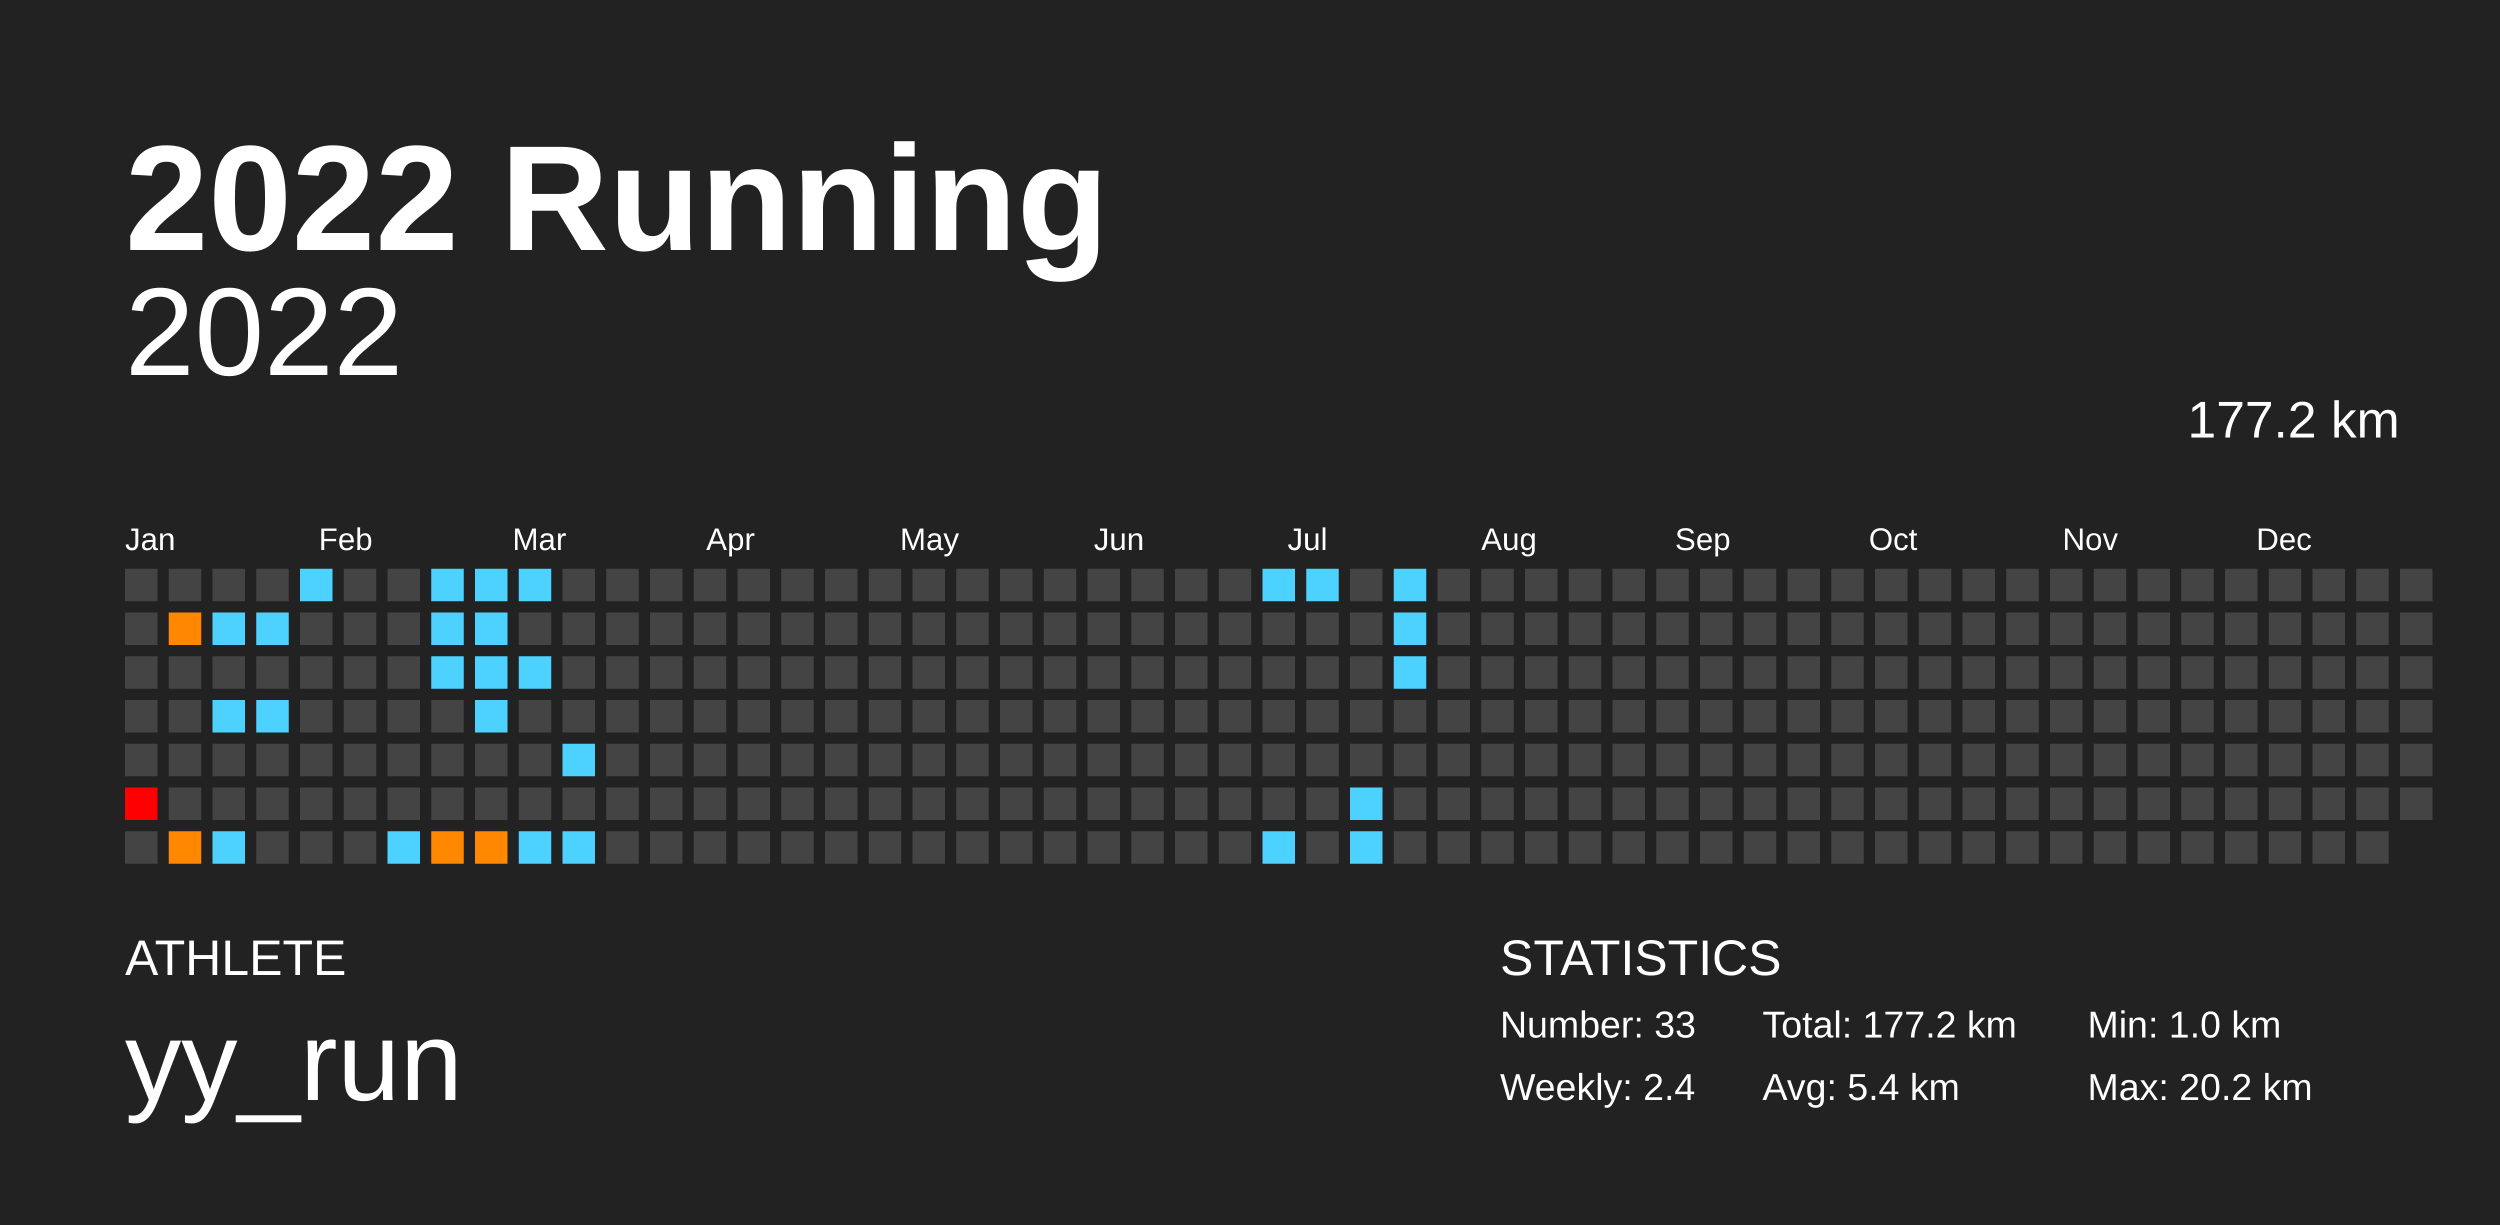
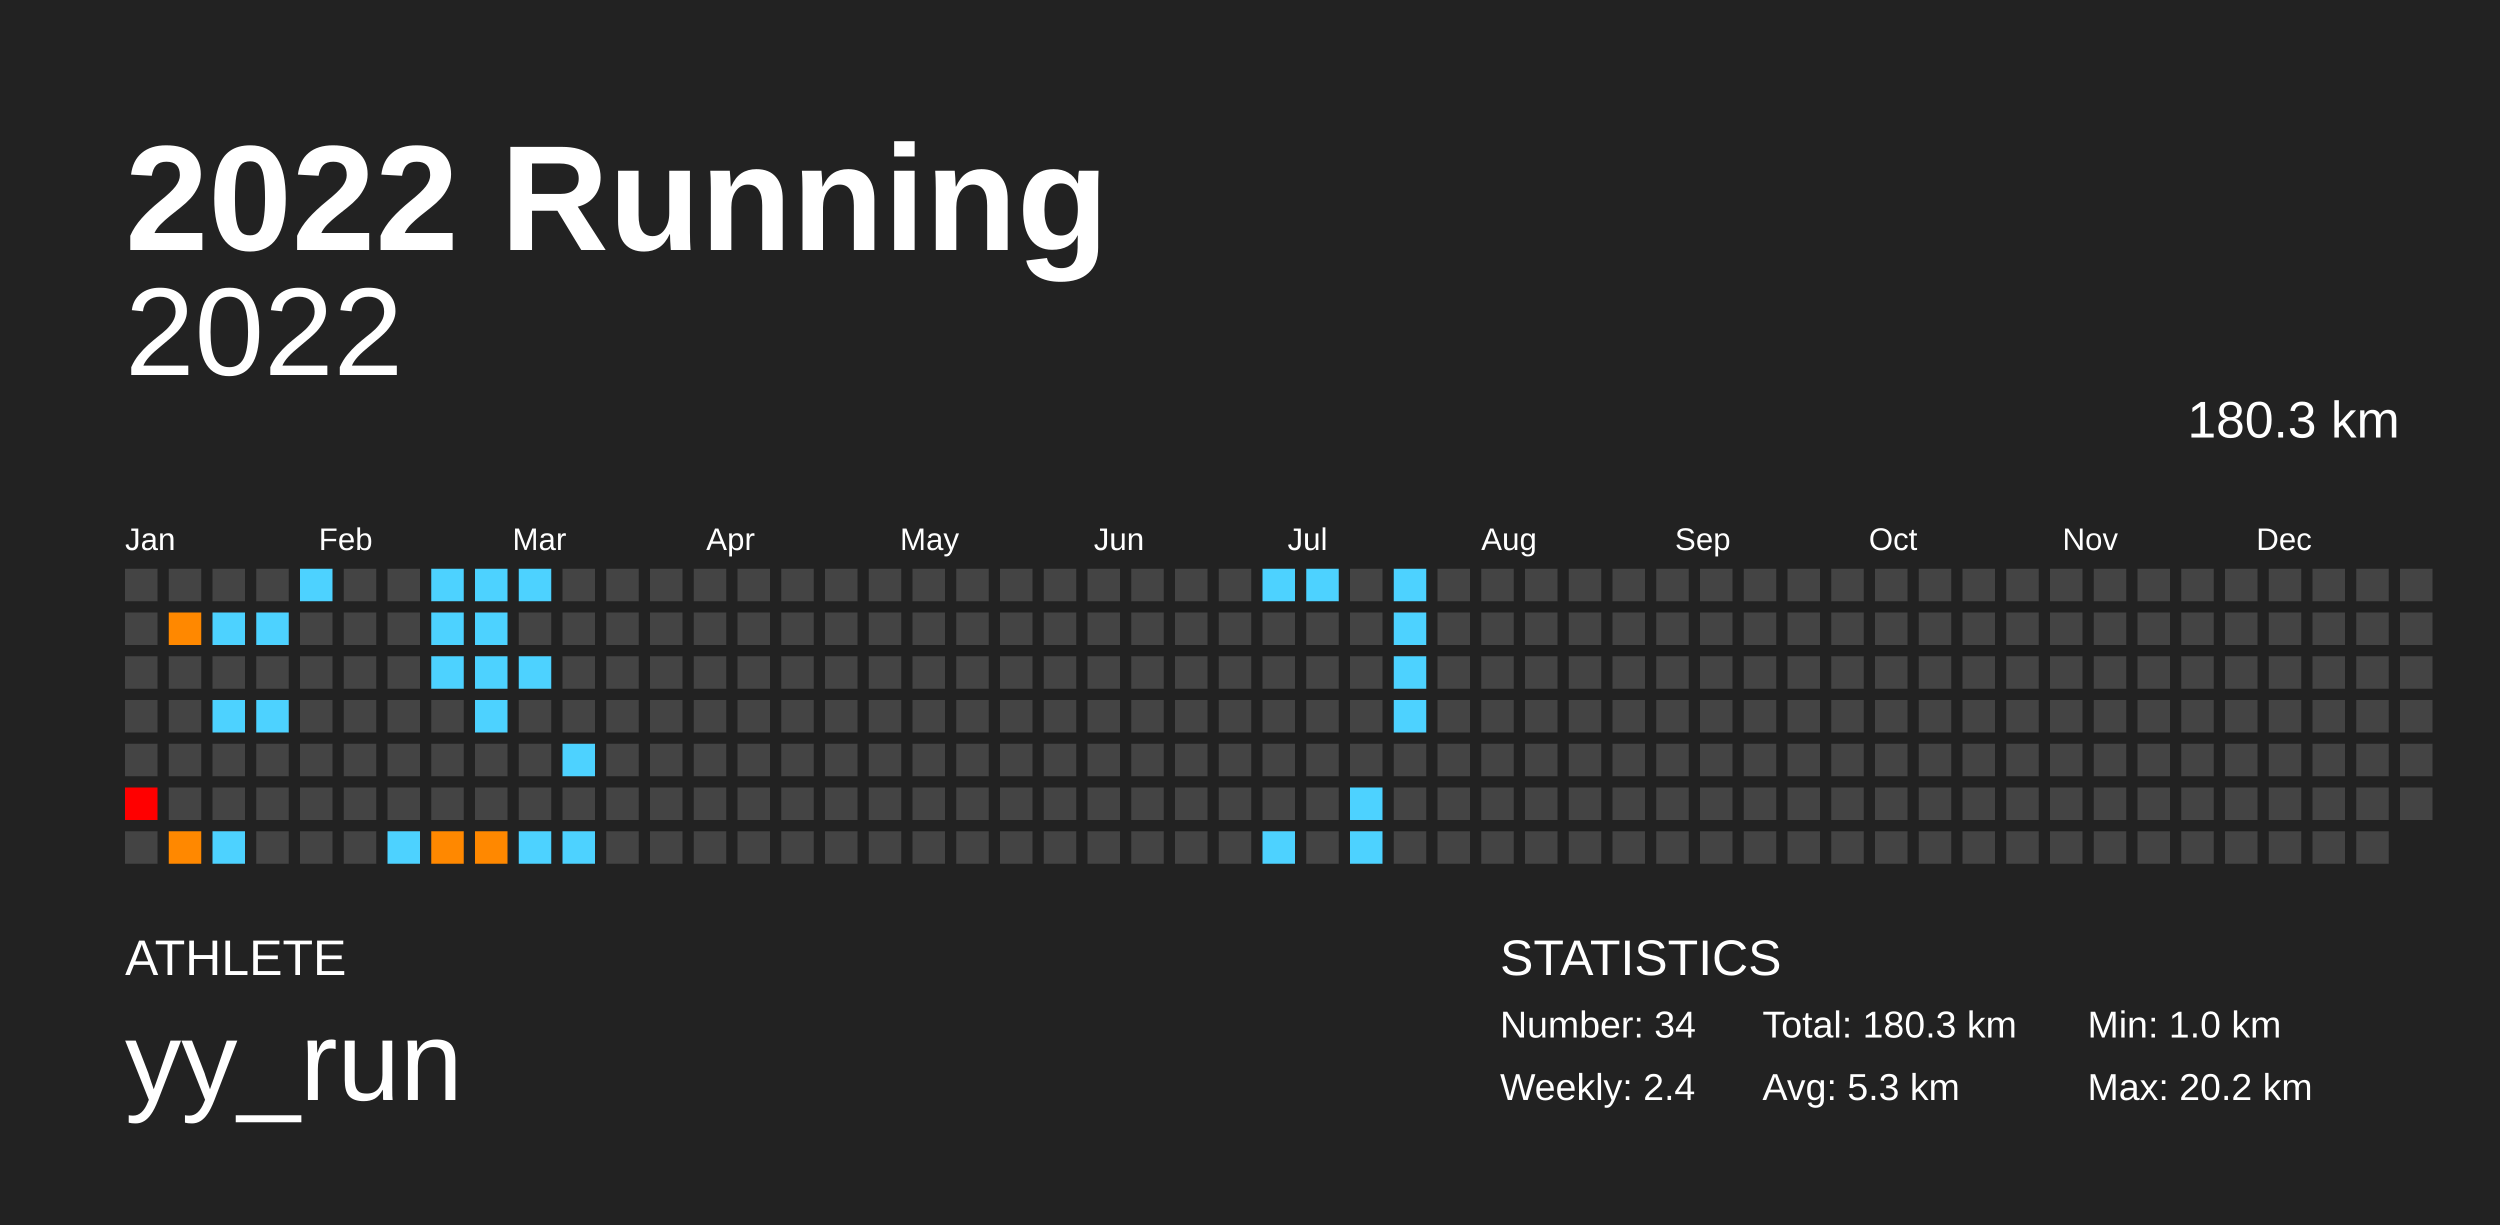
<svg xmlns="http://www.w3.org/2000/svg" baseProfile="full" height="98mm" version="1.1" viewBox="0,0,200,98" width="200mm">
  <defs />
  <rect fill="#222222" height="98" width="200" x="0" y="0" />
  <text fill="#FFFFFF" style="font-size:12px; font-family:Arial; font-weight:bold;" x="10" y="20">2022 Running</text>
  <text fill="#FFFFFF" style="font-size:4px; font-family:Arial" x="10" y="78">ATHLETE</text>
  <text fill="#FFFFFF" style="font-size:9px; font-family:Arial" x="10" y="88">yy_run</text>
  <text fill="#FFFFFF" style="font-size:4px; font-family:Arial" x="120" y="78">STATISTICS</text>
-   <text fill="#FFFFFF" style="font-size:3px; font-family:Arial" x="120" y="83">Number: 33</text>
+   <text fill="#FFFFFF" style="font-size:3px; font-family:Arial" x="120" y="83">Number: 34</text>
  <text fill="#FFFFFF" style="font-size:3px; font-family:Arial" x="120" y="88">Weekly: 2.4</text>
-   <text fill="#FFFFFF" style="font-size:3px; font-family:Arial" x="141" y="83">Total: 177.2 km</text>
-   <text fill="#FFFFFF" style="font-size:3px; font-family:Arial" x="141" y="88">Avg: 5.4 km</text>
+   <text fill="#FFFFFF" style="font-size:3px; font-family:Arial" x="141" y="83">Total: 180.3 km</text>
+   <text fill="#FFFFFF" style="font-size:3px; font-family:Arial" x="141" y="88">Avg: 5.3 km</text>
  <text fill="#FFFFFF" style="font-size:3px; font-family:Arial" x="167" y="83">Min: 1.0 km</text>
  <text fill="#FFFFFF" style="font-size:3px; font-family:Arial" x="167" y="88">Max: 20.2 km</text>
  <text alignment-baseline="hanging" fill="#FFFFFF" style="font-size:10.0px; font-family:Arial;" x="10" y="30">2022</text>
-   <text alignment-baseline="hanging" fill="#FFFFFF" style="font-size:4.125px; font-family:Arial;" x="175" y="35">177.2 km</text>
+   <text alignment-baseline="hanging" fill="#FFFFFF" style="font-size:4.125px; font-family:Arial;" x="175" y="35">180.3 km</text>
  <text fill="#FFFFFF" style="font-size:2.5px; font-family:Arial" x="10.0" y="44">Jan</text>
  <text fill="#FFFFFF" style="font-size:2.5px; font-family:Arial" x="25.5" y="44">Feb</text>
  <text fill="#FFFFFF" style="font-size:2.5px; font-family:Arial" x="41.0" y="44">Mar</text>
  <text fill="#FFFFFF" style="font-size:2.5px; font-family:Arial" x="56.5" y="44">Apr</text>
  <text fill="#FFFFFF" style="font-size:2.5px; font-family:Arial" x="72.0" y="44">May</text>
  <text fill="#FFFFFF" style="font-size:2.5px; font-family:Arial" x="87.5" y="44">Jun</text>
  <text fill="#FFFFFF" style="font-size:2.5px; font-family:Arial" x="103.0" y="44">Jul</text>
  <text fill="#FFFFFF" style="font-size:2.5px; font-family:Arial" x="118.5" y="44">Aug</text>
  <text fill="#FFFFFF" style="font-size:2.5px; font-family:Arial" x="134.0" y="44">Sep</text>
  <text fill="#FFFFFF" style="font-size:2.5px; font-family:Arial" x="149.5" y="44">Oct</text>
  <text fill="#FFFFFF" style="font-size:2.5px; font-family:Arial" x="165.0" y="44">Nov</text>
  <text fill="#FFFFFF" style="font-size:2.5px; font-family:Arial" x="180.5" y="44">Dec</text>
  <rect fill="#444444" height="2.6" width="2.6" x="10.0" y="45.5" />
  <rect fill="#444444" height="2.6" width="2.6" x="10.0" y="49.0" />
  <rect fill="#444444" height="2.6" width="2.6" x="10.0" y="52.5" />
  <rect fill="#444444" height="2.6" width="2.6" x="10.0" y="56.0" />
  <rect fill="#444444" height="2.6" width="2.6" x="10.0" y="59.5" />
  <rect fill="red" height="2.6" width="2.6" x="10.0" y="63.0" />
  <rect fill="#444444" height="2.6" width="2.6" x="10.0" y="66.5" />
  <rect fill="#444444" height="2.6" width="2.6" x="13.5" y="45.5" />
  <rect fill="#ff8800" height="2.6" width="2.6" x="13.5" y="49.0" />
  <rect fill="#444444" height="2.6" width="2.6" x="13.5" y="52.5" />
  <rect fill="#444444" height="2.6" width="2.6" x="13.5" y="56.0" />
  <rect fill="#444444" height="2.6" width="2.6" x="13.5" y="59.5" />
  <rect fill="#444444" height="2.6" width="2.6" x="13.5" y="63.0" />
  <rect fill="#ff8800" height="2.6" width="2.6" x="13.5" y="66.5" />
  <rect fill="#444444" height="2.6" width="2.6" x="17.0" y="45.5" />
  <rect fill="#4dd2ff" height="2.6" width="2.6" x="17.0" y="49.0" />
  <rect fill="#444444" height="2.6" width="2.6" x="17.0" y="52.5" />
  <rect fill="#4dd2ff" height="2.6" width="2.6" x="17.0" y="56.0" />
  <rect fill="#444444" height="2.6" width="2.6" x="17.0" y="59.5" />
  <rect fill="#444444" height="2.6" width="2.6" x="17.0" y="63.0" />
  <rect fill="#4dd2ff" height="2.6" width="2.6" x="17.0" y="66.5" />
  <rect fill="#444444" height="2.6" width="2.6" x="20.5" y="45.5" />
  <rect fill="#4dd2ff" height="2.6" width="2.6" x="20.5" y="49.0" />
  <rect fill="#444444" height="2.6" width="2.6" x="20.5" y="52.5" />
  <rect fill="#4dd2ff" height="2.6" width="2.6" x="20.5" y="56.0" />
  <rect fill="#444444" height="2.6" width="2.6" x="20.5" y="59.5" />
  <rect fill="#444444" height="2.6" width="2.6" x="20.5" y="63.0" />
  <rect fill="#444444" height="2.6" width="2.6" x="20.5" y="66.5" />
  <rect fill="#4dd2ff" height="2.6" width="2.6" x="24.0" y="45.5" />
  <rect fill="#444444" height="2.6" width="2.6" x="24.0" y="49.0" />
  <rect fill="#444444" height="2.6" width="2.6" x="24.0" y="52.5" />
  <rect fill="#444444" height="2.6" width="2.6" x="24.0" y="56.0" />
  <rect fill="#444444" height="2.6" width="2.6" x="24.0" y="59.5" />
  <rect fill="#444444" height="2.6" width="2.6" x="24.0" y="63.0" />
  <rect fill="#444444" height="2.6" width="2.6" x="24.0" y="66.5" />
  <rect fill="#444444" height="2.6" width="2.6" x="27.5" y="45.5" />
  <rect fill="#444444" height="2.6" width="2.6" x="27.5" y="49.0" />
  <rect fill="#444444" height="2.6" width="2.6" x="27.5" y="52.5" />
  <rect fill="#444444" height="2.6" width="2.6" x="27.5" y="56.0" />
  <rect fill="#444444" height="2.6" width="2.6" x="27.5" y="59.5" />
  <rect fill="#444444" height="2.6" width="2.6" x="27.5" y="63.0" />
  <rect fill="#444444" height="2.6" width="2.6" x="27.5" y="66.5" />
  <rect fill="#444444" height="2.6" width="2.6" x="31.0" y="45.5" />
  <rect fill="#444444" height="2.6" width="2.6" x="31.0" y="49.0" />
  <rect fill="#444444" height="2.6" width="2.6" x="31.0" y="52.5" />
  <rect fill="#444444" height="2.6" width="2.6" x="31.0" y="56.0" />
  <rect fill="#444444" height="2.6" width="2.6" x="31.0" y="59.5" />
  <rect fill="#444444" height="2.6" width="2.6" x="31.0" y="63.0" />
  <rect fill="#4dd2ff" height="2.6" width="2.6" x="31.0" y="66.5" />
  <rect fill="#4dd2ff" height="2.6" width="2.6" x="34.5" y="45.5" />
  <rect fill="#4dd2ff" height="2.6" width="2.6" x="34.5" y="49.0" />
  <rect fill="#4dd2ff" height="2.6" width="2.6" x="34.5" y="52.5" />
  <rect fill="#444444" height="2.6" width="2.6" x="34.5" y="56.0" />
  <rect fill="#444444" height="2.6" width="2.6" x="34.5" y="59.5" />
  <rect fill="#444444" height="2.6" width="2.6" x="34.5" y="63.0" />
  <rect fill="#ff8800" height="2.6" width="2.6" x="34.5" y="66.5" />
  <rect fill="#4dd2ff" height="2.6" width="2.6" x="38.0" y="45.5" />
  <rect fill="#4dd2ff" height="2.6" width="2.6" x="38.0" y="49.0" />
  <rect fill="#4dd2ff" height="2.6" width="2.6" x="38.0" y="52.5" />
  <rect fill="#4dd2ff" height="2.6" width="2.6" x="38.0" y="56.0" />
  <rect fill="#444444" height="2.6" width="2.6" x="38.0" y="59.5" />
  <rect fill="#444444" height="2.6" width="2.6" x="38.0" y="63.0" />
  <rect fill="#ff8800" height="2.6" width="2.6" x="38.0" y="66.5" />
  <rect fill="#4dd2ff" height="2.6" width="2.6" x="41.5" y="45.5" />
  <rect fill="#444444" height="2.6" width="2.6" x="41.5" y="49.0" />
  <rect fill="#4dd2ff" height="2.6" width="2.6" x="41.5" y="52.5" />
  <rect fill="#444444" height="2.6" width="2.6" x="41.5" y="56.0" />
  <rect fill="#444444" height="2.6" width="2.6" x="41.5" y="59.5" />
  <rect fill="#444444" height="2.6" width="2.6" x="41.5" y="63.0" />
  <rect fill="#4dd2ff" height="2.6" width="2.6" x="41.5" y="66.5" />
  <rect fill="#444444" height="2.6" width="2.6" x="45.0" y="45.5" />
  <rect fill="#444444" height="2.6" width="2.6" x="45.0" y="49.0" />
  <rect fill="#444444" height="2.6" width="2.6" x="45.0" y="52.5" />
  <rect fill="#444444" height="2.6" width="2.6" x="45.0" y="56.0" />
  <rect fill="#4dd2ff" height="2.6" width="2.6" x="45.0" y="59.5" />
  <rect fill="#444444" height="2.6" width="2.6" x="45.0" y="63.0" />
  <rect fill="#4dd2ff" height="2.6" width="2.6" x="45.0" y="66.5" />
  <rect fill="#444444" height="2.6" width="2.6" x="48.5" y="45.5" />
  <rect fill="#444444" height="2.6" width="2.6" x="48.5" y="49.0" />
  <rect fill="#444444" height="2.6" width="2.6" x="48.5" y="52.5" />
  <rect fill="#444444" height="2.6" width="2.6" x="48.5" y="56.0" />
  <rect fill="#444444" height="2.6" width="2.6" x="48.5" y="59.5" />
  <rect fill="#444444" height="2.6" width="2.6" x="48.5" y="63.0" />
  <rect fill="#444444" height="2.6" width="2.6" x="48.5" y="66.5" />
  <rect fill="#444444" height="2.6" width="2.6" x="52.0" y="45.5" />
  <rect fill="#444444" height="2.6" width="2.6" x="52.0" y="49.0" />
  <rect fill="#444444" height="2.6" width="2.6" x="52.0" y="52.5" />
  <rect fill="#444444" height="2.6" width="2.6" x="52.0" y="56.0" />
  <rect fill="#444444" height="2.6" width="2.6" x="52.0" y="59.5" />
  <rect fill="#444444" height="2.6" width="2.6" x="52.0" y="63.0" />
  <rect fill="#444444" height="2.6" width="2.6" x="52.0" y="66.5" />
  <rect fill="#444444" height="2.6" width="2.6" x="55.5" y="45.5" />
  <rect fill="#444444" height="2.6" width="2.6" x="55.5" y="49.0" />
  <rect fill="#444444" height="2.6" width="2.6" x="55.5" y="52.5" />
  <rect fill="#444444" height="2.6" width="2.6" x="55.5" y="56.0" />
  <rect fill="#444444" height="2.6" width="2.6" x="55.5" y="59.5" />
  <rect fill="#444444" height="2.6" width="2.6" x="55.5" y="63.0" />
  <rect fill="#444444" height="2.6" width="2.6" x="55.5" y="66.5" />
  <rect fill="#444444" height="2.6" width="2.6" x="59.0" y="45.5" />
  <rect fill="#444444" height="2.6" width="2.6" x="59.0" y="49.0" />
  <rect fill="#444444" height="2.6" width="2.6" x="59.0" y="52.5" />
  <rect fill="#444444" height="2.6" width="2.6" x="59.0" y="56.0" />
  <rect fill="#444444" height="2.6" width="2.6" x="59.0" y="59.5" />
  <rect fill="#444444" height="2.6" width="2.6" x="59.0" y="63.0" />
  <rect fill="#444444" height="2.6" width="2.6" x="59.0" y="66.5" />
  <rect fill="#444444" height="2.6" width="2.6" x="62.5" y="45.5" />
  <rect fill="#444444" height="2.6" width="2.6" x="62.5" y="49.0" />
  <rect fill="#444444" height="2.6" width="2.6" x="62.5" y="52.5" />
  <rect fill="#444444" height="2.6" width="2.6" x="62.5" y="56.0" />
  <rect fill="#444444" height="2.6" width="2.6" x="62.5" y="59.5" />
  <rect fill="#444444" height="2.6" width="2.6" x="62.5" y="63.0" />
  <rect fill="#444444" height="2.6" width="2.6" x="62.5" y="66.5" />
  <rect fill="#444444" height="2.6" width="2.6" x="66.0" y="45.5" />
  <rect fill="#444444" height="2.6" width="2.6" x="66.0" y="49.0" />
  <rect fill="#444444" height="2.6" width="2.6" x="66.0" y="52.5" />
  <rect fill="#444444" height="2.6" width="2.6" x="66.0" y="56.0" />
  <rect fill="#444444" height="2.6" width="2.6" x="66.0" y="59.5" />
  <rect fill="#444444" height="2.6" width="2.6" x="66.0" y="63.0" />
  <rect fill="#444444" height="2.6" width="2.6" x="66.0" y="66.5" />
  <rect fill="#444444" height="2.6" width="2.6" x="69.5" y="45.5" />
  <rect fill="#444444" height="2.6" width="2.6" x="69.5" y="49.0" />
  <rect fill="#444444" height="2.6" width="2.6" x="69.5" y="52.5" />
  <rect fill="#444444" height="2.6" width="2.6" x="69.5" y="56.0" />
  <rect fill="#444444" height="2.6" width="2.6" x="69.5" y="59.5" />
  <rect fill="#444444" height="2.6" width="2.6" x="69.5" y="63.0" />
  <rect fill="#444444" height="2.6" width="2.6" x="69.5" y="66.5" />
  <rect fill="#444444" height="2.6" width="2.6" x="73.0" y="45.5" />
  <rect fill="#444444" height="2.6" width="2.6" x="73.0" y="49.0" />
  <rect fill="#444444" height="2.6" width="2.6" x="73.0" y="52.5" />
  <rect fill="#444444" height="2.6" width="2.6" x="73.0" y="56.0" />
  <rect fill="#444444" height="2.6" width="2.6" x="73.0" y="59.5" />
  <rect fill="#444444" height="2.6" width="2.6" x="73.0" y="63.0" />
  <rect fill="#444444" height="2.6" width="2.6" x="73.0" y="66.5" />
  <rect fill="#444444" height="2.6" width="2.6" x="76.5" y="45.5" />
  <rect fill="#444444" height="2.6" width="2.6" x="76.5" y="49.0" />
  <rect fill="#444444" height="2.6" width="2.6" x="76.5" y="52.5" />
  <rect fill="#444444" height="2.6" width="2.6" x="76.5" y="56.0" />
  <rect fill="#444444" height="2.6" width="2.6" x="76.5" y="59.5" />
  <rect fill="#444444" height="2.6" width="2.6" x="76.5" y="63.0" />
  <rect fill="#444444" height="2.6" width="2.6" x="76.5" y="66.5" />
  <rect fill="#444444" height="2.6" width="2.6" x="80.0" y="45.5" />
  <rect fill="#444444" height="2.6" width="2.6" x="80.0" y="49.0" />
  <rect fill="#444444" height="2.6" width="2.6" x="80.0" y="52.5" />
  <rect fill="#444444" height="2.6" width="2.6" x="80.0" y="56.0" />
  <rect fill="#444444" height="2.6" width="2.6" x="80.0" y="59.5" />
  <rect fill="#444444" height="2.6" width="2.6" x="80.0" y="63.0" />
  <rect fill="#444444" height="2.6" width="2.6" x="80.0" y="66.5" />
  <rect fill="#444444" height="2.6" width="2.6" x="83.5" y="45.5" />
  <rect fill="#444444" height="2.6" width="2.6" x="83.5" y="49.0" />
  <rect fill="#444444" height="2.6" width="2.6" x="83.5" y="52.5" />
  <rect fill="#444444" height="2.6" width="2.6" x="83.5" y="56.0" />
  <rect fill="#444444" height="2.6" width="2.6" x="83.5" y="59.5" />
  <rect fill="#444444" height="2.6" width="2.6" x="83.5" y="63.0" />
  <rect fill="#444444" height="2.6" width="2.6" x="83.5" y="66.5" />
  <rect fill="#444444" height="2.6" width="2.6" x="87.0" y="45.5" />
  <rect fill="#444444" height="2.6" width="2.6" x="87.0" y="49.0" />
  <rect fill="#444444" height="2.6" width="2.6" x="87.0" y="52.5" />
  <rect fill="#444444" height="2.6" width="2.6" x="87.0" y="56.0" />
  <rect fill="#444444" height="2.6" width="2.6" x="87.0" y="59.5" />
  <rect fill="#444444" height="2.6" width="2.6" x="87.0" y="63.0" />
  <rect fill="#444444" height="2.6" width="2.6" x="87.0" y="66.5" />
  <rect fill="#444444" height="2.6" width="2.6" x="90.5" y="45.5" />
  <rect fill="#444444" height="2.6" width="2.6" x="90.5" y="49.0" />
  <rect fill="#444444" height="2.6" width="2.6" x="90.5" y="52.5" />
  <rect fill="#444444" height="2.6" width="2.6" x="90.5" y="56.0" />
  <rect fill="#444444" height="2.6" width="2.6" x="90.5" y="59.5" />
  <rect fill="#444444" height="2.6" width="2.6" x="90.5" y="63.0" />
  <rect fill="#444444" height="2.6" width="2.6" x="90.5" y="66.5" />
  <rect fill="#444444" height="2.6" width="2.6" x="94.0" y="45.5" />
  <rect fill="#444444" height="2.6" width="2.6" x="94.0" y="49.0" />
  <rect fill="#444444" height="2.6" width="2.6" x="94.0" y="52.5" />
  <rect fill="#444444" height="2.6" width="2.6" x="94.0" y="56.0" />
  <rect fill="#444444" height="2.6" width="2.6" x="94.0" y="59.5" />
  <rect fill="#444444" height="2.6" width="2.6" x="94.0" y="63.0" />
  <rect fill="#444444" height="2.6" width="2.6" x="94.0" y="66.5" />
  <rect fill="#444444" height="2.6" width="2.6" x="97.5" y="45.5" />
  <rect fill="#444444" height="2.6" width="2.6" x="97.5" y="49.0" />
  <rect fill="#444444" height="2.6" width="2.6" x="97.5" y="52.5" />
  <rect fill="#444444" height="2.6" width="2.6" x="97.5" y="56.0" />
  <rect fill="#444444" height="2.6" width="2.6" x="97.5" y="59.5" />
  <rect fill="#444444" height="2.6" width="2.6" x="97.5" y="63.0" />
  <rect fill="#444444" height="2.6" width="2.6" x="97.5" y="66.5" />
  <rect fill="#4dd2ff" height="2.6" width="2.6" x="101.0" y="45.5" />
  <rect fill="#444444" height="2.6" width="2.6" x="101.0" y="49.0" />
  <rect fill="#444444" height="2.6" width="2.6" x="101.0" y="52.5" />
  <rect fill="#444444" height="2.6" width="2.6" x="101.0" y="56.0" />
  <rect fill="#444444" height="2.6" width="2.6" x="101.0" y="59.5" />
  <rect fill="#444444" height="2.6" width="2.6" x="101.0" y="63.0" />
  <rect fill="#4dd2ff" height="2.6" width="2.6" x="101.0" y="66.5" />
  <rect fill="#4dd2ff" height="2.6" width="2.6" x="104.5" y="45.5" />
  <rect fill="#444444" height="2.6" width="2.6" x="104.5" y="49.0" />
  <rect fill="#444444" height="2.6" width="2.6" x="104.5" y="52.5" />
  <rect fill="#444444" height="2.6" width="2.6" x="104.5" y="56.0" />
  <rect fill="#444444" height="2.6" width="2.6" x="104.5" y="59.5" />
  <rect fill="#444444" height="2.6" width="2.6" x="104.5" y="63.0" />
  <rect fill="#444444" height="2.6" width="2.6" x="104.5" y="66.5" />
  <rect fill="#444444" height="2.6" width="2.6" x="108.0" y="45.5" />
  <rect fill="#444444" height="2.6" width="2.6" x="108.0" y="49.0" />
  <rect fill="#444444" height="2.6" width="2.6" x="108.0" y="52.5" />
  <rect fill="#444444" height="2.6" width="2.6" x="108.0" y="56.0" />
  <rect fill="#444444" height="2.6" width="2.6" x="108.0" y="59.5" />
  <rect fill="#4dd2ff" height="2.6" width="2.6" x="108.0" y="63.0" />
  <rect fill="#4dd2ff" height="2.6" width="2.6" x="108.0" y="66.5" />
  <rect fill="#4dd2ff" height="2.6" width="2.6" x="111.5" y="45.5" />
  <rect fill="#4dd2ff" height="2.6" width="2.6" x="111.5" y="49.0" />
  <rect fill="#4dd2ff" height="2.6" width="2.6" x="111.5" y="52.5" />
-   <rect fill="#444444" height="2.6" width="2.6" x="111.5" y="56.0" />
+   <rect fill="#4dd2ff" height="2.6" width="2.6" x="111.5" y="56.0" />
  <rect fill="#444444" height="2.6" width="2.6" x="111.5" y="59.5" />
  <rect fill="#444444" height="2.6" width="2.6" x="111.5" y="63.0" />
  <rect fill="#444444" height="2.6" width="2.6" x="111.5" y="66.5" />
  <rect fill="#444444" height="2.6" width="2.6" x="115.0" y="45.5" />
  <rect fill="#444444" height="2.6" width="2.6" x="115.0" y="49.0" />
  <rect fill="#444444" height="2.6" width="2.6" x="115.0" y="52.5" />
  <rect fill="#444444" height="2.6" width="2.6" x="115.0" y="56.0" />
  <rect fill="#444444" height="2.6" width="2.6" x="115.0" y="59.5" />
  <rect fill="#444444" height="2.6" width="2.6" x="115.0" y="63.0" />
  <rect fill="#444444" height="2.6" width="2.6" x="115.0" y="66.5" />
  <rect fill="#444444" height="2.6" width="2.6" x="118.5" y="45.5" />
  <rect fill="#444444" height="2.6" width="2.6" x="118.5" y="49.0" />
  <rect fill="#444444" height="2.6" width="2.6" x="118.5" y="52.5" />
  <rect fill="#444444" height="2.6" width="2.6" x="118.5" y="56.0" />
  <rect fill="#444444" height="2.6" width="2.6" x="118.5" y="59.5" />
  <rect fill="#444444" height="2.6" width="2.6" x="118.5" y="63.0" />
  <rect fill="#444444" height="2.6" width="2.6" x="118.5" y="66.5" />
  <rect fill="#444444" height="2.6" width="2.6" x="122.0" y="45.5" />
  <rect fill="#444444" height="2.6" width="2.6" x="122.0" y="49.0" />
  <rect fill="#444444" height="2.6" width="2.6" x="122.0" y="52.5" />
  <rect fill="#444444" height="2.6" width="2.6" x="122.0" y="56.0" />
  <rect fill="#444444" height="2.6" width="2.6" x="122.0" y="59.5" />
  <rect fill="#444444" height="2.6" width="2.6" x="122.0" y="63.0" />
  <rect fill="#444444" height="2.6" width="2.6" x="122.0" y="66.5" />
  <rect fill="#444444" height="2.6" width="2.6" x="125.5" y="45.5" />
  <rect fill="#444444" height="2.6" width="2.6" x="125.5" y="49.0" />
  <rect fill="#444444" height="2.6" width="2.6" x="125.5" y="52.5" />
  <rect fill="#444444" height="2.6" width="2.6" x="125.5" y="56.0" />
  <rect fill="#444444" height="2.6" width="2.6" x="125.5" y="59.5" />
  <rect fill="#444444" height="2.6" width="2.6" x="125.5" y="63.0" />
  <rect fill="#444444" height="2.6" width="2.6" x="125.5" y="66.5" />
  <rect fill="#444444" height="2.6" width="2.6" x="129.0" y="45.5" />
  <rect fill="#444444" height="2.6" width="2.6" x="129.0" y="49.0" />
  <rect fill="#444444" height="2.6" width="2.6" x="129.0" y="52.5" />
  <rect fill="#444444" height="2.6" width="2.6" x="129.0" y="56.0" />
  <rect fill="#444444" height="2.6" width="2.6" x="129.0" y="59.5" />
  <rect fill="#444444" height="2.6" width="2.6" x="129.0" y="63.0" />
  <rect fill="#444444" height="2.6" width="2.6" x="129.0" y="66.5" />
  <rect fill="#444444" height="2.6" width="2.6" x="132.5" y="45.5" />
  <rect fill="#444444" height="2.6" width="2.6" x="132.5" y="49.0" />
  <rect fill="#444444" height="2.6" width="2.6" x="132.5" y="52.5" />
  <rect fill="#444444" height="2.6" width="2.6" x="132.5" y="56.0" />
  <rect fill="#444444" height="2.6" width="2.6" x="132.5" y="59.5" />
  <rect fill="#444444" height="2.6" width="2.6" x="132.5" y="63.0" />
  <rect fill="#444444" height="2.6" width="2.6" x="132.5" y="66.5" />
  <rect fill="#444444" height="2.6" width="2.6" x="136.0" y="45.5" />
  <rect fill="#444444" height="2.6" width="2.6" x="136.0" y="49.0" />
  <rect fill="#444444" height="2.6" width="2.6" x="136.0" y="52.5" />
  <rect fill="#444444" height="2.6" width="2.6" x="136.0" y="56.0" />
  <rect fill="#444444" height="2.6" width="2.6" x="136.0" y="59.5" />
  <rect fill="#444444" height="2.6" width="2.6" x="136.0" y="63.0" />
  <rect fill="#444444" height="2.6" width="2.6" x="136.0" y="66.5" />
  <rect fill="#444444" height="2.6" width="2.6" x="139.5" y="45.5" />
  <rect fill="#444444" height="2.6" width="2.6" x="139.5" y="49.0" />
  <rect fill="#444444" height="2.6" width="2.6" x="139.5" y="52.5" />
  <rect fill="#444444" height="2.6" width="2.6" x="139.5" y="56.0" />
  <rect fill="#444444" height="2.6" width="2.6" x="139.5" y="59.5" />
  <rect fill="#444444" height="2.6" width="2.6" x="139.5" y="63.0" />
  <rect fill="#444444" height="2.6" width="2.6" x="139.5" y="66.5" />
  <rect fill="#444444" height="2.6" width="2.6" x="143.0" y="45.5" />
  <rect fill="#444444" height="2.6" width="2.6" x="143.0" y="49.0" />
  <rect fill="#444444" height="2.6" width="2.6" x="143.0" y="52.5" />
  <rect fill="#444444" height="2.6" width="2.6" x="143.0" y="56.0" />
  <rect fill="#444444" height="2.6" width="2.6" x="143.0" y="59.5" />
  <rect fill="#444444" height="2.6" width="2.6" x="143.0" y="63.0" />
  <rect fill="#444444" height="2.6" width="2.6" x="143.0" y="66.5" />
  <rect fill="#444444" height="2.6" width="2.6" x="146.5" y="45.5" />
  <rect fill="#444444" height="2.6" width="2.6" x="146.5" y="49.0" />
  <rect fill="#444444" height="2.6" width="2.6" x="146.5" y="52.5" />
  <rect fill="#444444" height="2.6" width="2.6" x="146.5" y="56.0" />
  <rect fill="#444444" height="2.6" width="2.6" x="146.5" y="59.5" />
  <rect fill="#444444" height="2.6" width="2.6" x="146.5" y="63.0" />
  <rect fill="#444444" height="2.6" width="2.6" x="146.5" y="66.5" />
  <rect fill="#444444" height="2.6" width="2.6" x="150.0" y="45.5" />
  <rect fill="#444444" height="2.6" width="2.6" x="150.0" y="49.0" />
  <rect fill="#444444" height="2.6" width="2.6" x="150.0" y="52.5" />
  <rect fill="#444444" height="2.6" width="2.6" x="150.0" y="56.0" />
  <rect fill="#444444" height="2.6" width="2.6" x="150.0" y="59.5" />
  <rect fill="#444444" height="2.6" width="2.6" x="150.0" y="63.0" />
  <rect fill="#444444" height="2.6" width="2.6" x="150.0" y="66.5" />
  <rect fill="#444444" height="2.6" width="2.6" x="153.5" y="45.5" />
  <rect fill="#444444" height="2.6" width="2.6" x="153.5" y="49.0" />
  <rect fill="#444444" height="2.6" width="2.6" x="153.5" y="52.5" />
  <rect fill="#444444" height="2.6" width="2.6" x="153.5" y="56.0" />
  <rect fill="#444444" height="2.6" width="2.6" x="153.5" y="59.5" />
  <rect fill="#444444" height="2.6" width="2.6" x="153.5" y="63.0" />
  <rect fill="#444444" height="2.6" width="2.6" x="153.5" y="66.5" />
  <rect fill="#444444" height="2.6" width="2.6" x="157.0" y="45.5" />
  <rect fill="#444444" height="2.6" width="2.6" x="157.0" y="49.0" />
  <rect fill="#444444" height="2.6" width="2.6" x="157.0" y="52.5" />
  <rect fill="#444444" height="2.6" width="2.6" x="157.0" y="56.0" />
  <rect fill="#444444" height="2.6" width="2.6" x="157.0" y="59.5" />
  <rect fill="#444444" height="2.6" width="2.6" x="157.0" y="63.0" />
  <rect fill="#444444" height="2.6" width="2.6" x="157.0" y="66.5" />
  <rect fill="#444444" height="2.6" width="2.6" x="160.5" y="45.5" />
  <rect fill="#444444" height="2.6" width="2.6" x="160.5" y="49.0" />
  <rect fill="#444444" height="2.6" width="2.6" x="160.5" y="52.5" />
  <rect fill="#444444" height="2.6" width="2.6" x="160.5" y="56.0" />
  <rect fill="#444444" height="2.6" width="2.6" x="160.5" y="59.5" />
  <rect fill="#444444" height="2.6" width="2.6" x="160.5" y="63.0" />
  <rect fill="#444444" height="2.6" width="2.6" x="160.5" y="66.5" />
  <rect fill="#444444" height="2.6" width="2.6" x="164.0" y="45.5" />
  <rect fill="#444444" height="2.6" width="2.6" x="164.0" y="49.0" />
  <rect fill="#444444" height="2.6" width="2.6" x="164.0" y="52.5" />
  <rect fill="#444444" height="2.6" width="2.6" x="164.0" y="56.0" />
  <rect fill="#444444" height="2.6" width="2.6" x="164.0" y="59.5" />
  <rect fill="#444444" height="2.6" width="2.6" x="164.0" y="63.0" />
  <rect fill="#444444" height="2.6" width="2.6" x="164.0" y="66.5" />
  <rect fill="#444444" height="2.6" width="2.6" x="167.5" y="45.5" />
  <rect fill="#444444" height="2.6" width="2.6" x="167.5" y="49.0" />
  <rect fill="#444444" height="2.6" width="2.6" x="167.5" y="52.5" />
  <rect fill="#444444" height="2.6" width="2.6" x="167.5" y="56.0" />
  <rect fill="#444444" height="2.6" width="2.6" x="167.5" y="59.5" />
  <rect fill="#444444" height="2.6" width="2.6" x="167.5" y="63.0" />
  <rect fill="#444444" height="2.6" width="2.6" x="167.5" y="66.5" />
  <rect fill="#444444" height="2.6" width="2.6" x="171.0" y="45.5" />
  <rect fill="#444444" height="2.6" width="2.6" x="171.0" y="49.0" />
  <rect fill="#444444" height="2.6" width="2.6" x="171.0" y="52.5" />
  <rect fill="#444444" height="2.6" width="2.6" x="171.0" y="56.0" />
  <rect fill="#444444" height="2.6" width="2.6" x="171.0" y="59.5" />
  <rect fill="#444444" height="2.6" width="2.6" x="171.0" y="63.0" />
  <rect fill="#444444" height="2.6" width="2.6" x="171.0" y="66.5" />
  <rect fill="#444444" height="2.6" width="2.6" x="174.5" y="45.5" />
  <rect fill="#444444" height="2.6" width="2.6" x="174.5" y="49.0" />
  <rect fill="#444444" height="2.6" width="2.6" x="174.5" y="52.5" />
  <rect fill="#444444" height="2.6" width="2.6" x="174.5" y="56.0" />
  <rect fill="#444444" height="2.6" width="2.6" x="174.5" y="59.5" />
  <rect fill="#444444" height="2.6" width="2.6" x="174.5" y="63.0" />
  <rect fill="#444444" height="2.6" width="2.6" x="174.5" y="66.5" />
  <rect fill="#444444" height="2.6" width="2.6" x="178.0" y="45.5" />
  <rect fill="#444444" height="2.6" width="2.6" x="178.0" y="49.0" />
  <rect fill="#444444" height="2.6" width="2.6" x="178.0" y="52.5" />
  <rect fill="#444444" height="2.6" width="2.6" x="178.0" y="56.0" />
  <rect fill="#444444" height="2.6" width="2.6" x="178.0" y="59.5" />
  <rect fill="#444444" height="2.6" width="2.6" x="178.0" y="63.0" />
  <rect fill="#444444" height="2.6" width="2.6" x="178.0" y="66.5" />
  <rect fill="#444444" height="2.6" width="2.6" x="181.5" y="45.5" />
  <rect fill="#444444" height="2.6" width="2.6" x="181.5" y="49.0" />
  <rect fill="#444444" height="2.6" width="2.6" x="181.5" y="52.5" />
  <rect fill="#444444" height="2.6" width="2.6" x="181.5" y="56.0" />
  <rect fill="#444444" height="2.6" width="2.6" x="181.5" y="59.5" />
  <rect fill="#444444" height="2.6" width="2.6" x="181.5" y="63.0" />
  <rect fill="#444444" height="2.6" width="2.6" x="181.5" y="66.5" />
  <rect fill="#444444" height="2.6" width="2.6" x="185.0" y="45.5" />
  <rect fill="#444444" height="2.6" width="2.6" x="185.0" y="49.0" />
  <rect fill="#444444" height="2.6" width="2.6" x="185.0" y="52.5" />
  <rect fill="#444444" height="2.6" width="2.6" x="185.0" y="56.0" />
  <rect fill="#444444" height="2.6" width="2.6" x="185.0" y="59.5" />
  <rect fill="#444444" height="2.6" width="2.6" x="185.0" y="63.0" />
  <rect fill="#444444" height="2.6" width="2.6" x="185.0" y="66.5" />
  <rect fill="#444444" height="2.6" width="2.6" x="188.5" y="45.5" />
  <rect fill="#444444" height="2.6" width="2.6" x="188.5" y="49.0" />
  <rect fill="#444444" height="2.6" width="2.6" x="188.5" y="52.5" />
  <rect fill="#444444" height="2.6" width="2.6" x="188.5" y="56.0" />
  <rect fill="#444444" height="2.6" width="2.6" x="188.5" y="59.5" />
  <rect fill="#444444" height="2.6" width="2.6" x="188.5" y="63.0" />
  <rect fill="#444444" height="2.6" width="2.6" x="188.5" y="66.5" />
  <rect fill="#444444" height="2.6" width="2.6" x="192.0" y="45.5" />
  <rect fill="#444444" height="2.6" width="2.6" x="192.0" y="49.0" />
  <rect fill="#444444" height="2.6" width="2.6" x="192.0" y="52.5" />
  <rect fill="#444444" height="2.6" width="2.6" x="192.0" y="56.0" />
  <rect fill="#444444" height="2.6" width="2.6" x="192.0" y="59.5" />
  <rect fill="#444444" height="2.6" width="2.6" x="192.0" y="63.0" />
</svg>
